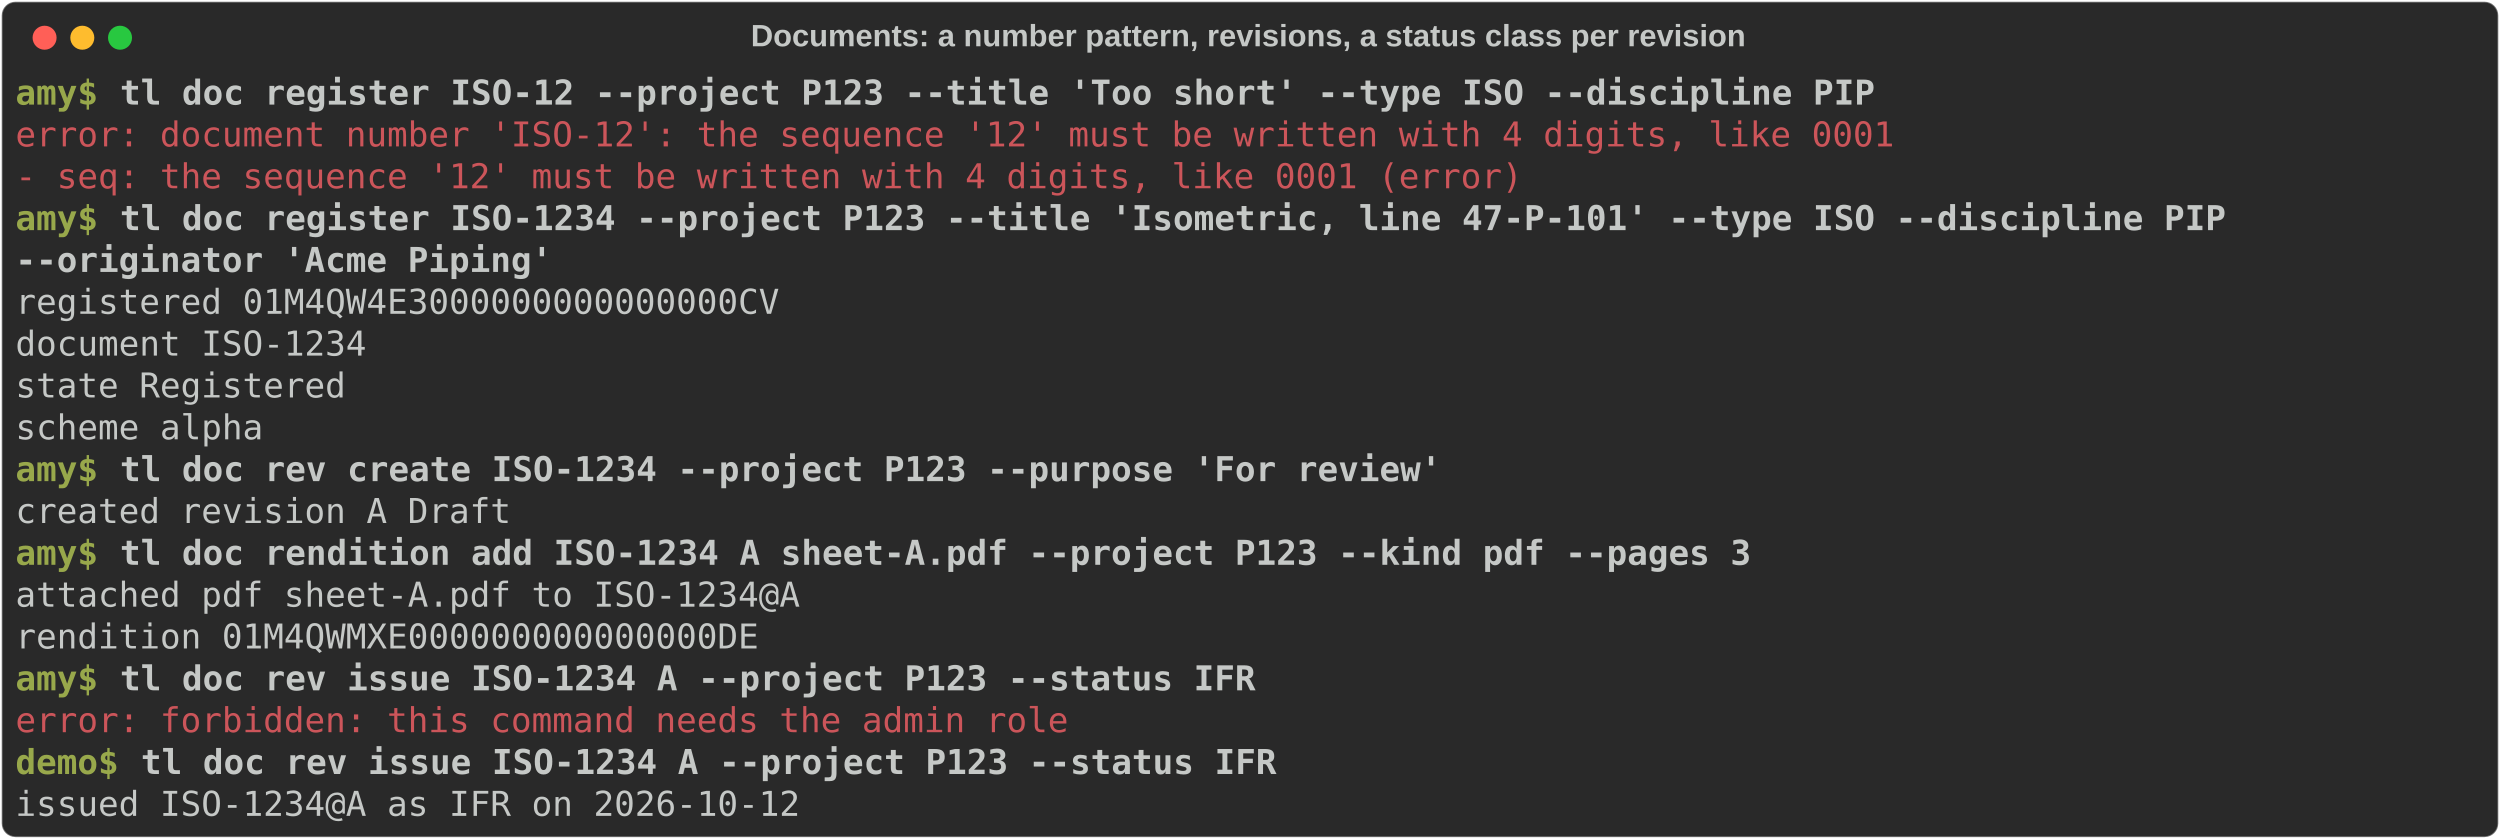
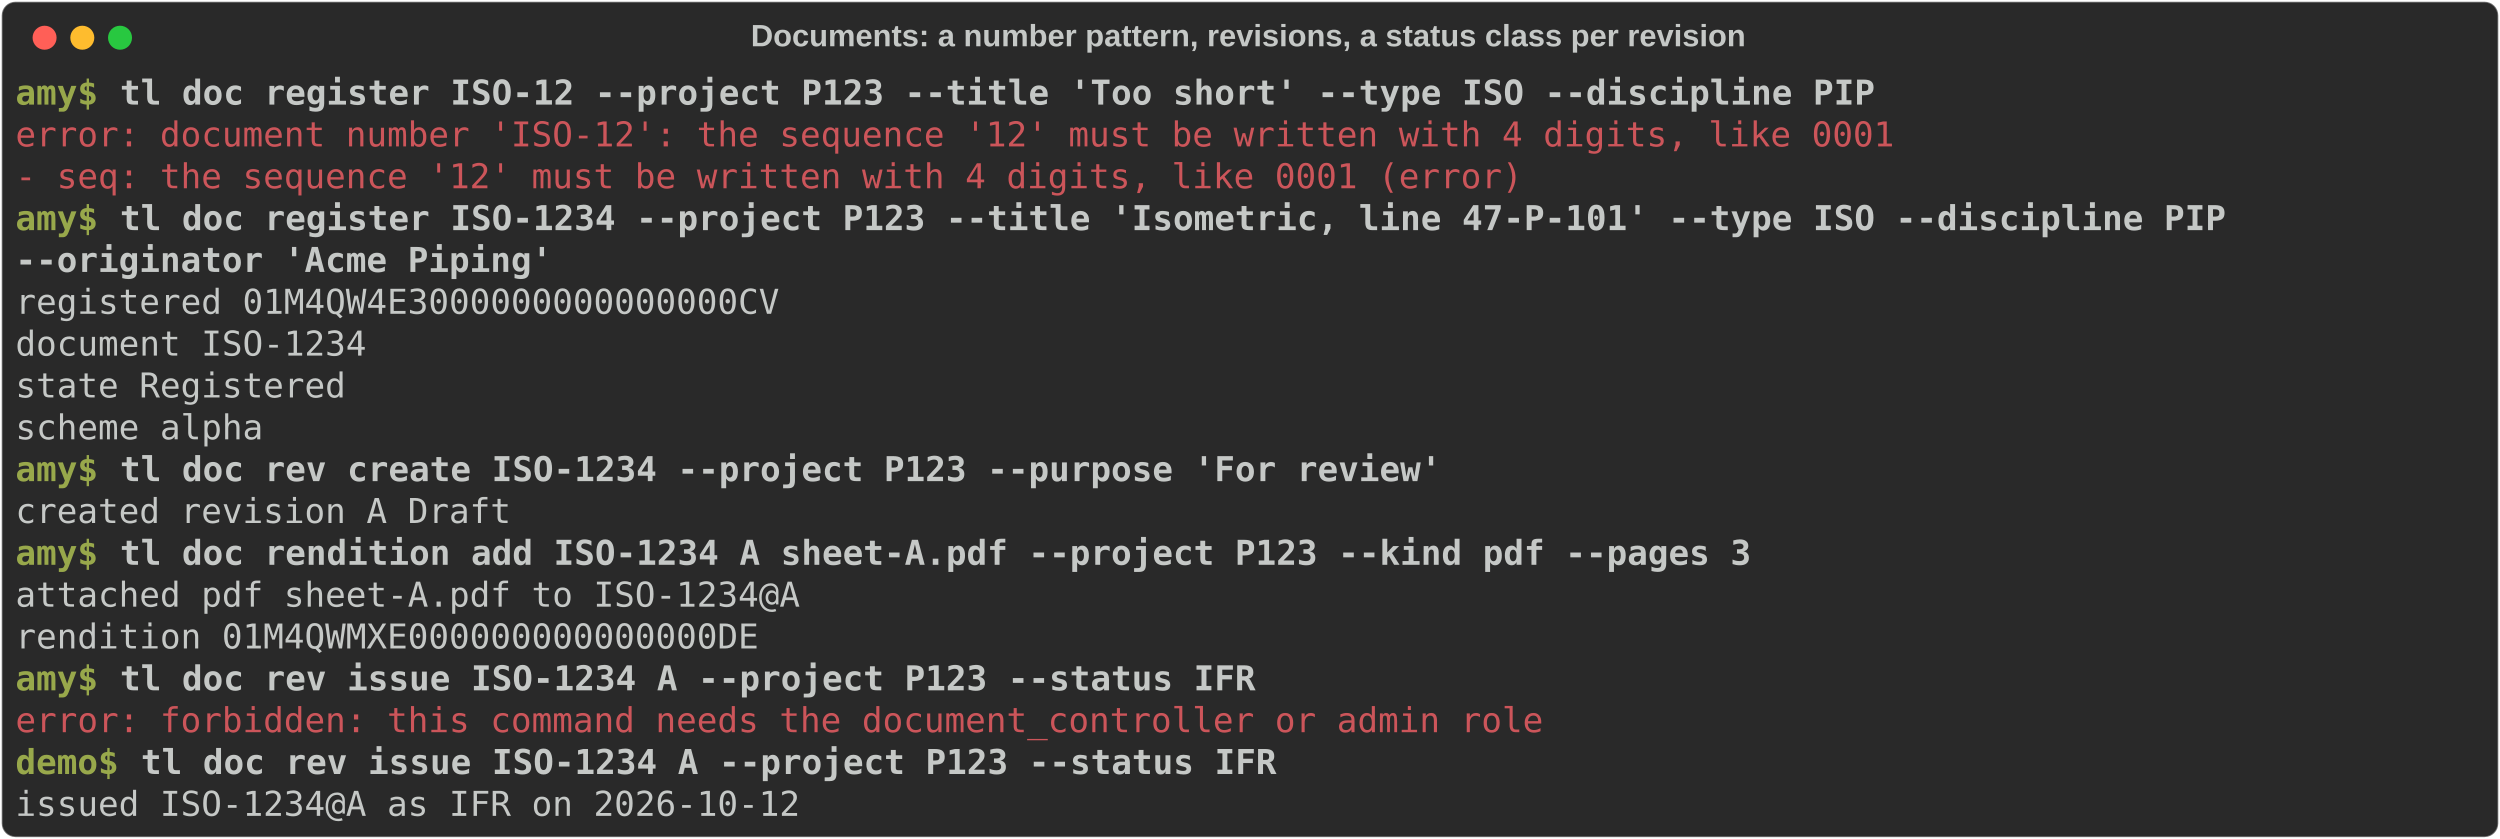
<svg xmlns="http://www.w3.org/2000/svg" class="rich-terminal" viewBox="0 0 1458 489.2">
  <style>

    
    

-     .terminal-1957678654-matrix {
+     .terminal-4062500705-matrix {
        font-family: Fira Code, monospace;
        font-size: 20px;
        line-height: 24.4px;
        font-variant-east-asian: full-width;
    }

-     .terminal-1957678654-title {
+     .terminal-4062500705-title {
        font-size: 18px;
        font-weight: bold;
        font-family: arial;
    }

-     .terminal-1957678654-r1 { fill: #98a84b;font-weight: bold }
- .terminal-1957678654-r2 { fill: #c5c8c6;font-weight: bold }
- .terminal-1957678654-r3 { fill: #c5c8c6 }
- .terminal-1957678654-r4 { fill: #cc555a }
+     .terminal-4062500705-r1 { fill: #98a84b;font-weight: bold }
+ .terminal-4062500705-r2 { fill: #c5c8c6;font-weight: bold }
+ .terminal-4062500705-r3 { fill: #c5c8c6 }
+ .terminal-4062500705-r4 { fill: #cc555a }
    </style>
  <defs>
-     <clipPath id="terminal-1957678654-clip-terminal">
+     <clipPath id="terminal-4062500705-clip-terminal">
      <rect x="0" y="0" width="1438.6" height="438.2" />
    </clipPath>
-     <clipPath id="terminal-1957678654-line-0">
+     <clipPath id="terminal-4062500705-line-0">
      <rect x="0" y="1.5" width="1439.6" height="24.65" />
    </clipPath>
-     <clipPath id="terminal-1957678654-line-1">
+     <clipPath id="terminal-4062500705-line-1">
      <rect x="0" y="25.9" width="1439.6" height="24.65" />
    </clipPath>
-     <clipPath id="terminal-1957678654-line-2">
+     <clipPath id="terminal-4062500705-line-2">
      <rect x="0" y="50.3" width="1439.6" height="24.65" />
    </clipPath>
-     <clipPath id="terminal-1957678654-line-3">
+     <clipPath id="terminal-4062500705-line-3">
      <rect x="0" y="74.7" width="1439.6" height="24.65" />
    </clipPath>
-     <clipPath id="terminal-1957678654-line-4">
+     <clipPath id="terminal-4062500705-line-4">
      <rect x="0" y="99.1" width="1439.6" height="24.65" />
    </clipPath>
-     <clipPath id="terminal-1957678654-line-5">
+     <clipPath id="terminal-4062500705-line-5">
      <rect x="0" y="123.5" width="1439.6" height="24.65" />
    </clipPath>
-     <clipPath id="terminal-1957678654-line-6">
+     <clipPath id="terminal-4062500705-line-6">
      <rect x="0" y="147.9" width="1439.6" height="24.65" />
    </clipPath>
-     <clipPath id="terminal-1957678654-line-7">
+     <clipPath id="terminal-4062500705-line-7">
      <rect x="0" y="172.3" width="1439.6" height="24.65" />
    </clipPath>
-     <clipPath id="terminal-1957678654-line-8">
+     <clipPath id="terminal-4062500705-line-8">
      <rect x="0" y="196.7" width="1439.6" height="24.65" />
    </clipPath>
-     <clipPath id="terminal-1957678654-line-9">
+     <clipPath id="terminal-4062500705-line-9">
      <rect x="0" y="221.1" width="1439.6" height="24.65" />
    </clipPath>
-     <clipPath id="terminal-1957678654-line-10">
+     <clipPath id="terminal-4062500705-line-10">
      <rect x="0" y="245.5" width="1439.6" height="24.65" />
    </clipPath>
-     <clipPath id="terminal-1957678654-line-11">
+     <clipPath id="terminal-4062500705-line-11">
      <rect x="0" y="269.9" width="1439.6" height="24.65" />
    </clipPath>
-     <clipPath id="terminal-1957678654-line-12">
+     <clipPath id="terminal-4062500705-line-12">
      <rect x="0" y="294.3" width="1439.6" height="24.65" />
    </clipPath>
-     <clipPath id="terminal-1957678654-line-13">
+     <clipPath id="terminal-4062500705-line-13">
      <rect x="0" y="318.7" width="1439.6" height="24.65" />
    </clipPath>
-     <clipPath id="terminal-1957678654-line-14">
+     <clipPath id="terminal-4062500705-line-14">
      <rect x="0" y="343.1" width="1439.6" height="24.65" />
    </clipPath>
-     <clipPath id="terminal-1957678654-line-15">
+     <clipPath id="terminal-4062500705-line-15">
      <rect x="0" y="367.5" width="1439.6" height="24.65" />
    </clipPath>
-     <clipPath id="terminal-1957678654-line-16">
+     <clipPath id="terminal-4062500705-line-16">
      <rect x="0" y="391.9" width="1439.6" height="24.65" />
    </clipPath>
  </defs>
  <rect fill="#292929" stroke="rgba(255,255,255,0.35)" stroke-width="1" x="1" y="1" width="1456" height="487.2" rx="8" />
-   <text class="terminal-1957678654-title" fill="#c5c8c6" text-anchor="middle" x="728" y="27">Documents: a number pattern, revisions, a status class per revision</text>
+   <text class="terminal-4062500705-title" fill="#c5c8c6" text-anchor="middle" x="728" y="27">Documents: a number pattern, revisions, a status class per revision</text>
  <g transform="translate(26,22)">
    <circle cx="0" cy="0" r="7" fill="#ff5f57" />
    <circle cx="22" cy="0" r="7" fill="#febc2e" />
    <circle cx="44" cy="0" r="7" fill="#28c840" />
  </g>
-   <g transform="translate(9, 41)" clip-path="url(#terminal-1957678654-clip-terminal)">
-     <g class="terminal-1957678654-matrix">
-       <text class="terminal-1957678654-r1" x="0" y="20" textLength="61" clip-path="url(#terminal-1957678654-line-0)">amy$ </text>
-       <text class="terminal-1957678654-r2" x="61" y="20" textLength="1037" clip-path="url(#terminal-1957678654-line-0)">tl doc register ISO-12 --project P123 --title 'Too short' --type ISO --discipline PIP</text>
-       <text class="terminal-1957678654-r3" x="1439.6" y="20" textLength="12.2" clip-path="url(#terminal-1957678654-line-0)">
+   <g transform="translate(9, 41)" clip-path="url(#terminal-4062500705-clip-terminal)">
+     <g class="terminal-4062500705-matrix">
+       <text class="terminal-4062500705-r1" x="0" y="20" textLength="61" clip-path="url(#terminal-4062500705-line-0)">amy$ </text>
+       <text class="terminal-4062500705-r2" x="61" y="20" textLength="1037" clip-path="url(#terminal-4062500705-line-0)">tl doc register ISO-12 --project P123 --title 'Too short' --type ISO --discipline PIP</text>
+       <text class="terminal-4062500705-r3" x="1439.6" y="20" textLength="12.2" clip-path="url(#terminal-4062500705-line-0)">
</text>
-       <text class="terminal-1957678654-r4" x="0" y="44.4" textLength="1110.2" clip-path="url(#terminal-1957678654-line-1)">error: document number 'ISO-12': the sequence '12' must be written with 4 digits, like 0001</text>
-       <text class="terminal-1957678654-r3" x="1439.6" y="44.4" textLength="12.2" clip-path="url(#terminal-1957678654-line-1)">
+       <text class="terminal-4062500705-r4" x="0" y="44.4" textLength="1110.2" clip-path="url(#terminal-4062500705-line-1)">error: document number 'ISO-12': the sequence '12' must be written with 4 digits, like 0001</text>
+       <text class="terminal-4062500705-r3" x="1439.6" y="44.4" textLength="12.2" clip-path="url(#terminal-4062500705-line-1)">
</text>
-       <text class="terminal-1957678654-r4" x="0" y="68.8" textLength="915" clip-path="url(#terminal-1957678654-line-2)">  - seq: the sequence '12' must be written with 4 digits, like 0001 (error)</text>
-       <text class="terminal-1957678654-r3" x="1439.6" y="68.8" textLength="12.2" clip-path="url(#terminal-1957678654-line-2)">
+       <text class="terminal-4062500705-r4" x="0" y="68.8" textLength="915" clip-path="url(#terminal-4062500705-line-2)">  - seq: the sequence '12' must be written with 4 digits, like 0001 (error)</text>
+       <text class="terminal-4062500705-r3" x="1439.6" y="68.8" textLength="12.2" clip-path="url(#terminal-4062500705-line-2)">
</text>
-       <text class="terminal-1957678654-r1" x="0" y="93.2" textLength="61" clip-path="url(#terminal-1957678654-line-3)">amy$ </text>
-       <text class="terminal-1957678654-r2" x="61" y="93.2" textLength="1256.6" clip-path="url(#terminal-1957678654-line-3)">tl doc register ISO-1234 --project P123 --title 'Isometric, line 47-P-101' --type ISO --discipline PIP </text>
-       <text class="terminal-1957678654-r3" x="1439.6" y="93.2" textLength="12.2" clip-path="url(#terminal-1957678654-line-3)">
+       <text class="terminal-4062500705-r1" x="0" y="93.2" textLength="61" clip-path="url(#terminal-4062500705-line-3)">amy$ </text>
+       <text class="terminal-4062500705-r2" x="61" y="93.2" textLength="1256.6" clip-path="url(#terminal-4062500705-line-3)">tl doc register ISO-1234 --project P123 --title 'Isometric, line 47-P-101' --type ISO --discipline PIP </text>
+       <text class="terminal-4062500705-r3" x="1439.6" y="93.2" textLength="12.2" clip-path="url(#terminal-4062500705-line-3)">
</text>
-       <text class="terminal-1957678654-r2" x="0" y="117.6" textLength="317.2" clip-path="url(#terminal-1957678654-line-4)">--originator 'Acme Piping'</text>
-       <text class="terminal-1957678654-r3" x="1439.6" y="117.6" textLength="12.2" clip-path="url(#terminal-1957678654-line-4)">
+       <text class="terminal-4062500705-r2" x="0" y="117.6" textLength="317.2" clip-path="url(#terminal-4062500705-line-4)">--originator 'Acme Piping'</text>
+       <text class="terminal-4062500705-r3" x="1439.6" y="117.6" textLength="12.2" clip-path="url(#terminal-4062500705-line-4)">
</text>
-       <text class="terminal-1957678654-r3" x="0" y="142" textLength="451.4" clip-path="url(#terminal-1957678654-line-5)">registered 01M4QW4E3000000000000000CV</text>
-       <text class="terminal-1957678654-r3" x="1439.6" y="142" textLength="12.2" clip-path="url(#terminal-1957678654-line-5)">
+       <text class="terminal-4062500705-r3" x="0" y="142" textLength="451.4" clip-path="url(#terminal-4062500705-line-5)">registered 01M4QW4E3000000000000000CV</text>
+       <text class="terminal-4062500705-r3" x="1439.6" y="142" textLength="12.2" clip-path="url(#terminal-4062500705-line-5)">
</text>
-       <text class="terminal-1957678654-r3" x="0" y="166.4" textLength="207.4" clip-path="url(#terminal-1957678654-line-6)">document ISO-1234</text>
-       <text class="terminal-1957678654-r3" x="1439.6" y="166.4" textLength="12.2" clip-path="url(#terminal-1957678654-line-6)">
+       <text class="terminal-4062500705-r3" x="0" y="166.4" textLength="207.4" clip-path="url(#terminal-4062500705-line-6)">document ISO-1234</text>
+       <text class="terminal-4062500705-r3" x="1439.6" y="166.4" textLength="12.2" clip-path="url(#terminal-4062500705-line-6)">
</text>
-       <text class="terminal-1957678654-r3" x="0" y="190.8" textLength="195.2" clip-path="url(#terminal-1957678654-line-7)">state Registered</text>
-       <text class="terminal-1957678654-r3" x="1439.6" y="190.8" textLength="12.2" clip-path="url(#terminal-1957678654-line-7)">
+       <text class="terminal-4062500705-r3" x="0" y="190.8" textLength="195.2" clip-path="url(#terminal-4062500705-line-7)">state Registered</text>
+       <text class="terminal-4062500705-r3" x="1439.6" y="190.8" textLength="12.2" clip-path="url(#terminal-4062500705-line-7)">
</text>
-       <text class="terminal-1957678654-r3" x="0" y="215.2" textLength="146.4" clip-path="url(#terminal-1957678654-line-8)">scheme alpha</text>
-       <text class="terminal-1957678654-r3" x="1439.6" y="215.2" textLength="12.2" clip-path="url(#terminal-1957678654-line-8)">
+       <text class="terminal-4062500705-r3" x="0" y="215.2" textLength="146.4" clip-path="url(#terminal-4062500705-line-8)">scheme alpha</text>
+       <text class="terminal-4062500705-r3" x="1439.6" y="215.2" textLength="12.2" clip-path="url(#terminal-4062500705-line-8)">
</text>
-       <text class="terminal-1957678654-r1" x="0" y="239.6" textLength="61" clip-path="url(#terminal-1957678654-line-9)">amy$ </text>
-       <text class="terminal-1957678654-r2" x="61" y="239.6" textLength="780.8" clip-path="url(#terminal-1957678654-line-9)">tl doc rev create ISO-1234 --project P123 --purpose 'For review'</text>
-       <text class="terminal-1957678654-r3" x="1439.6" y="239.6" textLength="12.2" clip-path="url(#terminal-1957678654-line-9)">
+       <text class="terminal-4062500705-r1" x="0" y="239.6" textLength="61" clip-path="url(#terminal-4062500705-line-9)">amy$ </text>
+       <text class="terminal-4062500705-r2" x="61" y="239.6" textLength="780.8" clip-path="url(#terminal-4062500705-line-9)">tl doc rev create ISO-1234 --project P123 --purpose 'For review'</text>
+       <text class="terminal-4062500705-r3" x="1439.6" y="239.6" textLength="12.2" clip-path="url(#terminal-4062500705-line-9)">
</text>
-       <text class="terminal-1957678654-r3" x="0" y="264" textLength="292.8" clip-path="url(#terminal-1957678654-line-10)">created revision A Draft</text>
-       <text class="terminal-1957678654-r3" x="1439.6" y="264" textLength="12.2" clip-path="url(#terminal-1957678654-line-10)">
+       <text class="terminal-4062500705-r3" x="0" y="264" textLength="292.8" clip-path="url(#terminal-4062500705-line-10)">created revision A Draft</text>
+       <text class="terminal-4062500705-r3" x="1439.6" y="264" textLength="12.2" clip-path="url(#terminal-4062500705-line-10)">
</text>
-       <text class="terminal-1957678654-r1" x="0" y="288.4" textLength="61" clip-path="url(#terminal-1957678654-line-11)">amy$ </text>
-       <text class="terminal-1957678654-r2" x="61" y="288.4" textLength="963.8" clip-path="url(#terminal-1957678654-line-11)">tl doc rendition add ISO-1234 A sheet-A.pdf --project P123 --kind pdf --pages 3</text>
-       <text class="terminal-1957678654-r3" x="1439.6" y="288.4" textLength="12.2" clip-path="url(#terminal-1957678654-line-11)">
+       <text class="terminal-4062500705-r1" x="0" y="288.4" textLength="61" clip-path="url(#terminal-4062500705-line-11)">amy$ </text>
+       <text class="terminal-4062500705-r2" x="61" y="288.4" textLength="963.8" clip-path="url(#terminal-4062500705-line-11)">tl doc rendition add ISO-1234 A sheet-A.pdf --project P123 --kind pdf --pages 3</text>
+       <text class="terminal-4062500705-r3" x="1439.6" y="288.4" textLength="12.2" clip-path="url(#terminal-4062500705-line-11)">
</text>
-       <text class="terminal-1957678654-r3" x="0" y="312.8" textLength="463.6" clip-path="url(#terminal-1957678654-line-12)">attached pdf sheet-A.pdf to ISO-1234@A</text>
-       <text class="terminal-1957678654-r3" x="1439.6" y="312.8" textLength="12.2" clip-path="url(#terminal-1957678654-line-12)">
+       <text class="terminal-4062500705-r3" x="0" y="312.8" textLength="463.6" clip-path="url(#terminal-4062500705-line-12)">attached pdf sheet-A.pdf to ISO-1234@A</text>
+       <text class="terminal-4062500705-r3" x="1439.6" y="312.8" textLength="12.2" clip-path="url(#terminal-4062500705-line-12)">
</text>
-       <text class="terminal-1957678654-r3" x="0" y="337.2" textLength="439.2" clip-path="url(#terminal-1957678654-line-13)">rendition 01M4QWMXE000000000000000DE</text>
-       <text class="terminal-1957678654-r3" x="1439.6" y="337.2" textLength="12.2" clip-path="url(#terminal-1957678654-line-13)">
+       <text class="terminal-4062500705-r3" x="0" y="337.2" textLength="439.2" clip-path="url(#terminal-4062500705-line-13)">rendition 01M4QWMXE000000000000000DE</text>
+       <text class="terminal-4062500705-r3" x="1439.6" y="337.2" textLength="12.2" clip-path="url(#terminal-4062500705-line-13)">
</text>
-       <text class="terminal-1957678654-r1" x="0" y="361.6" textLength="61" clip-path="url(#terminal-1957678654-line-14)">amy$ </text>
-       <text class="terminal-1957678654-r2" x="61" y="361.6" textLength="671" clip-path="url(#terminal-1957678654-line-14)">tl doc rev issue ISO-1234 A --project P123 --status IFR</text>
-       <text class="terminal-1957678654-r3" x="1439.6" y="361.6" textLength="12.2" clip-path="url(#terminal-1957678654-line-14)">
+       <text class="terminal-4062500705-r1" x="0" y="361.6" textLength="61" clip-path="url(#terminal-4062500705-line-14)">amy$ </text>
+       <text class="terminal-4062500705-r2" x="61" y="361.6" textLength="671" clip-path="url(#terminal-4062500705-line-14)">tl doc rev issue ISO-1234 A --project P123 --status IFR</text>
+       <text class="terminal-4062500705-r3" x="1439.6" y="361.6" textLength="12.2" clip-path="url(#terminal-4062500705-line-14)">
</text>
-       <text class="terminal-1957678654-r4" x="0" y="386" textLength="622.2" clip-path="url(#terminal-1957678654-line-15)">error: forbidden: this command needs the admin role</text>
-       <text class="terminal-1957678654-r3" x="1439.6" y="386" textLength="12.2" clip-path="url(#terminal-1957678654-line-15)">
+       <text class="terminal-4062500705-r4" x="0" y="386" textLength="902.8" clip-path="url(#terminal-4062500705-line-15)">error: forbidden: this command needs the document_controller or admin role</text>
+       <text class="terminal-4062500705-r3" x="1439.6" y="386" textLength="12.2" clip-path="url(#terminal-4062500705-line-15)">
</text>
-       <text class="terminal-1957678654-r1" x="0" y="410.4" textLength="73.2" clip-path="url(#terminal-1957678654-line-16)">demo$ </text>
-       <text class="terminal-1957678654-r2" x="73.2" y="410.4" textLength="671" clip-path="url(#terminal-1957678654-line-16)">tl doc rev issue ISO-1234 A --project P123 --status IFR</text>
-       <text class="terminal-1957678654-r3" x="1439.6" y="410.4" textLength="12.2" clip-path="url(#terminal-1957678654-line-16)">
+       <text class="terminal-4062500705-r1" x="0" y="410.4" textLength="73.2" clip-path="url(#terminal-4062500705-line-16)">demo$ </text>
+       <text class="terminal-4062500705-r2" x="73.2" y="410.4" textLength="671" clip-path="url(#terminal-4062500705-line-16)">tl doc rev issue ISO-1234 A --project P123 --status IFR</text>
+       <text class="terminal-4062500705-r3" x="1439.6" y="410.4" textLength="12.2" clip-path="url(#terminal-4062500705-line-16)">
</text>
-       <text class="terminal-1957678654-r3" x="0" y="434.8" textLength="463.6" clip-path="url(#terminal-1957678654-line-17)">issued ISO-1234@A as IFR on 2026-10-12</text>
-       <text class="terminal-1957678654-r3" x="1439.6" y="434.8" textLength="12.2" clip-path="url(#terminal-1957678654-line-17)">
+       <text class="terminal-4062500705-r3" x="0" y="434.8" textLength="463.6" clip-path="url(#terminal-4062500705-line-17)">issued ISO-1234@A as IFR on 2026-10-12</text>
+       <text class="terminal-4062500705-r3" x="1439.6" y="434.8" textLength="12.2" clip-path="url(#terminal-4062500705-line-17)">
</text>
    </g>
  </g>
</svg>
